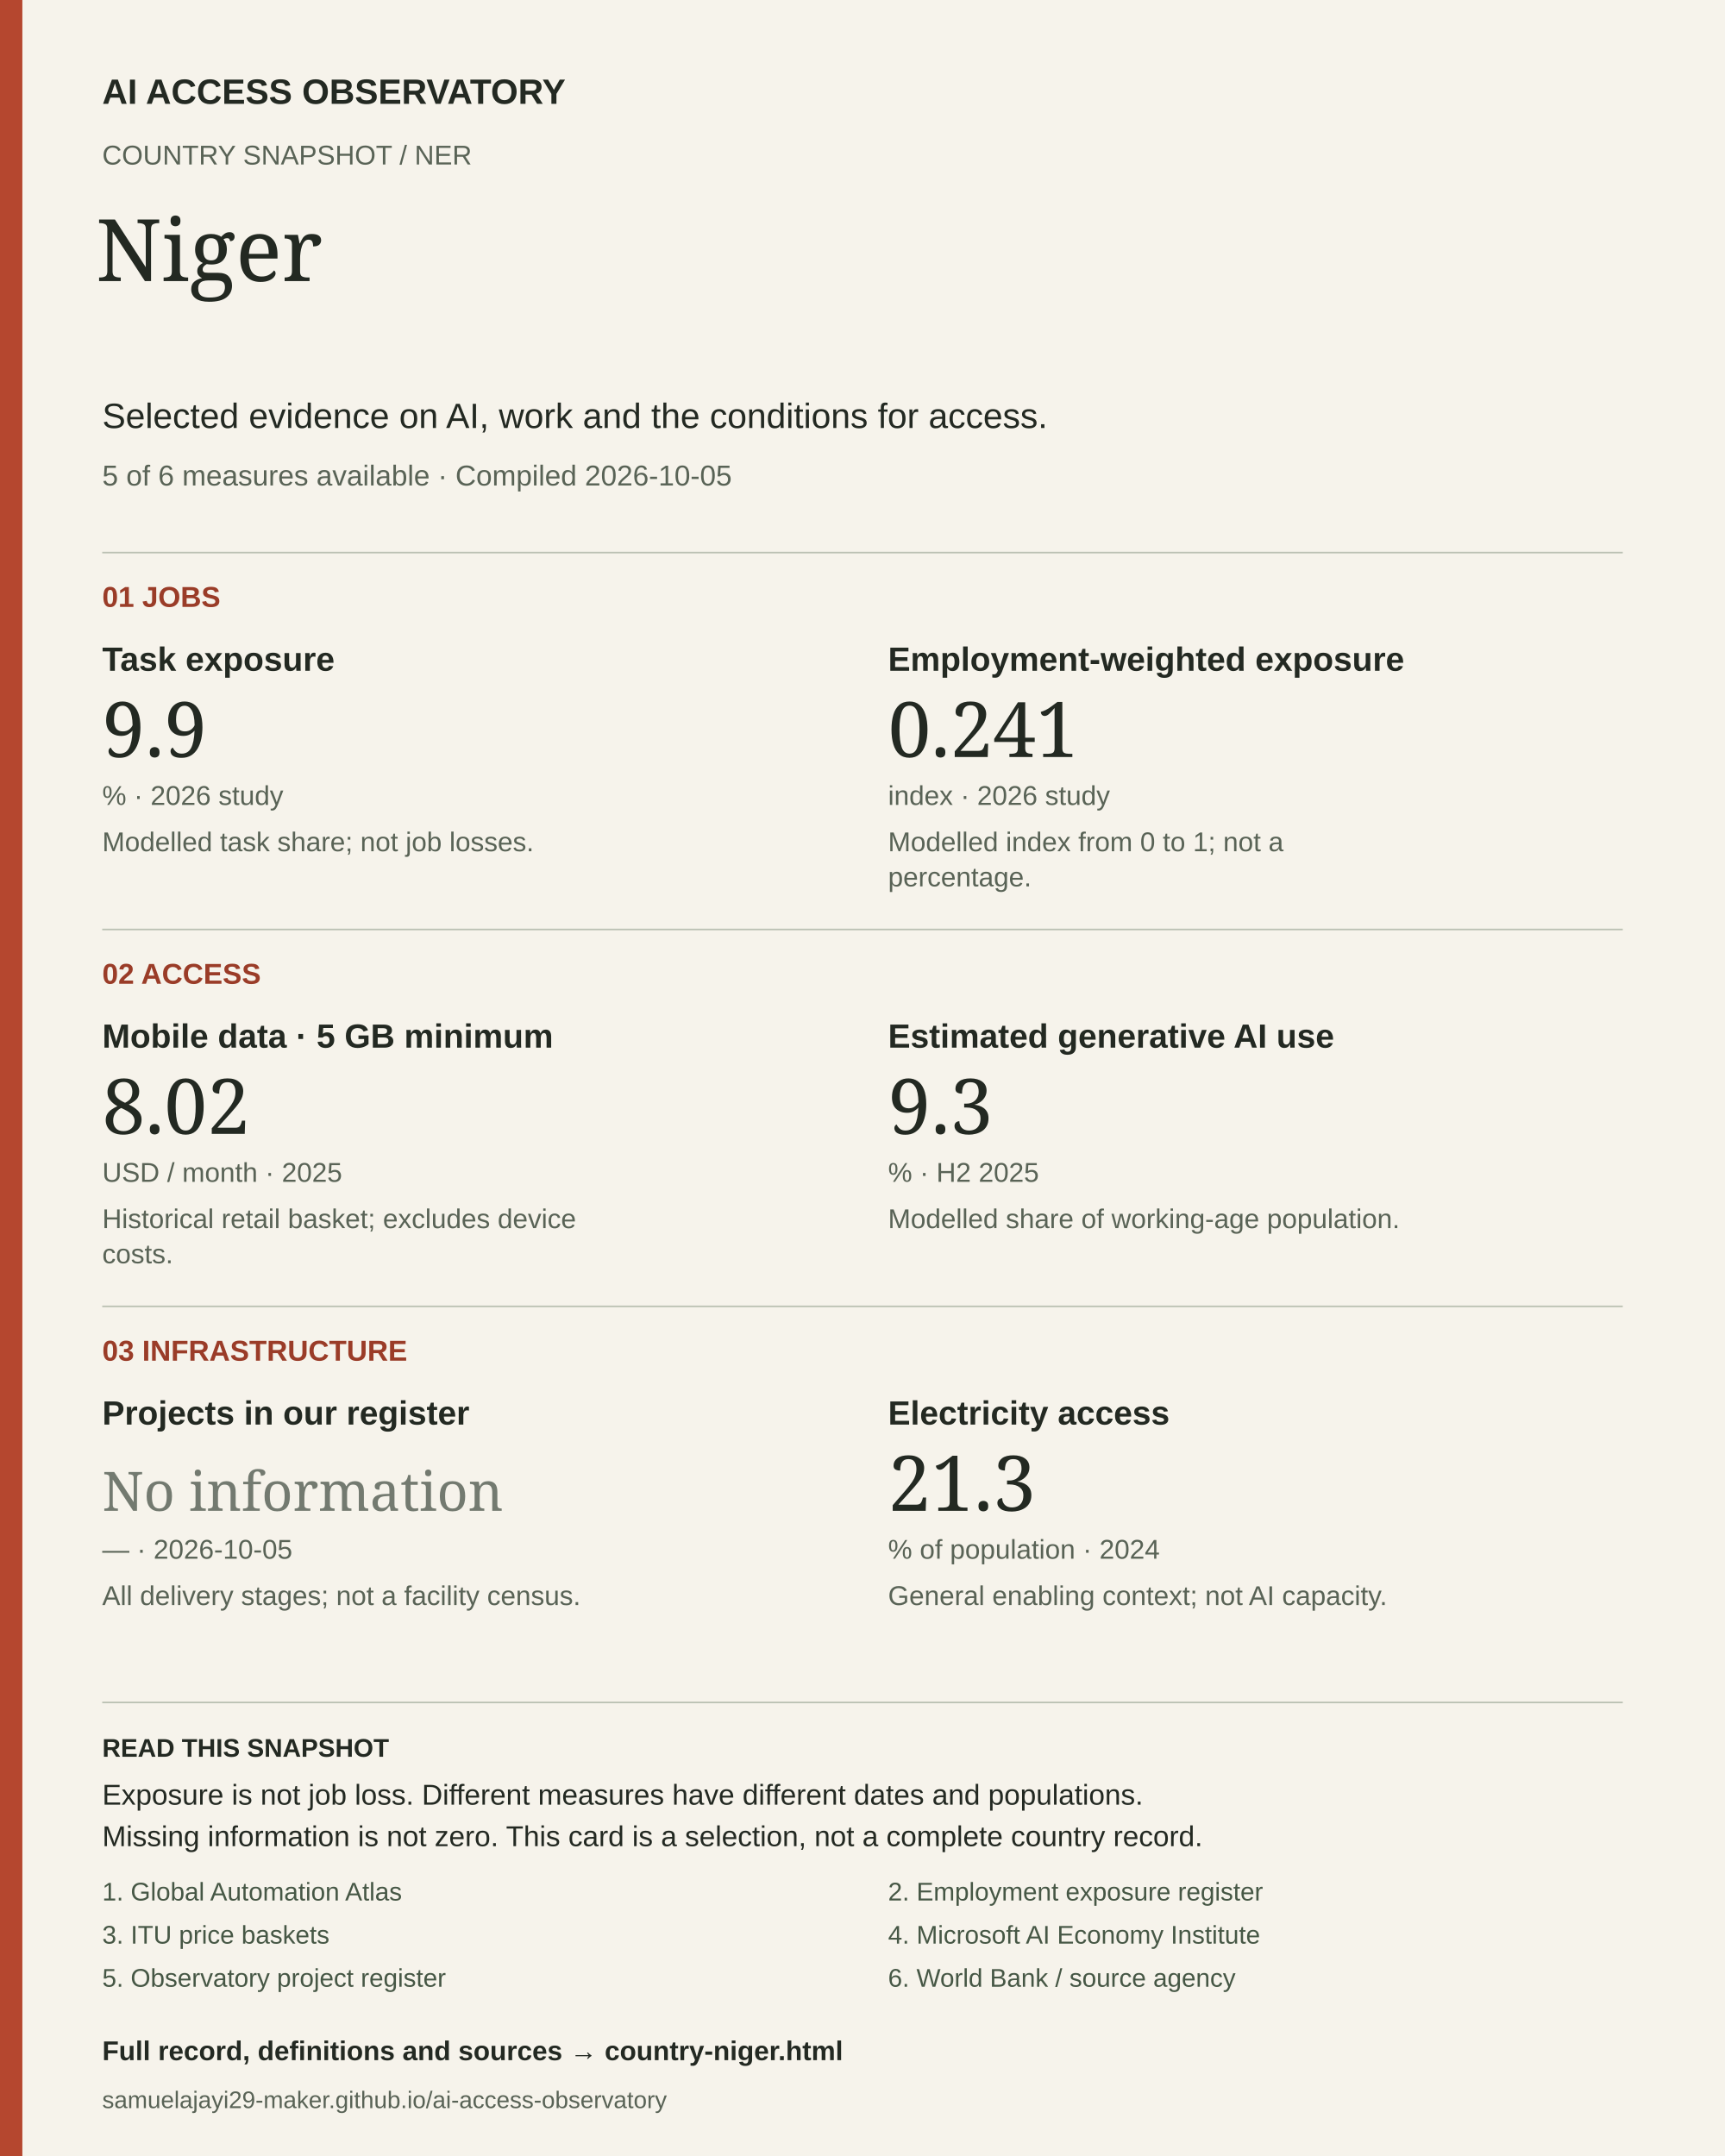
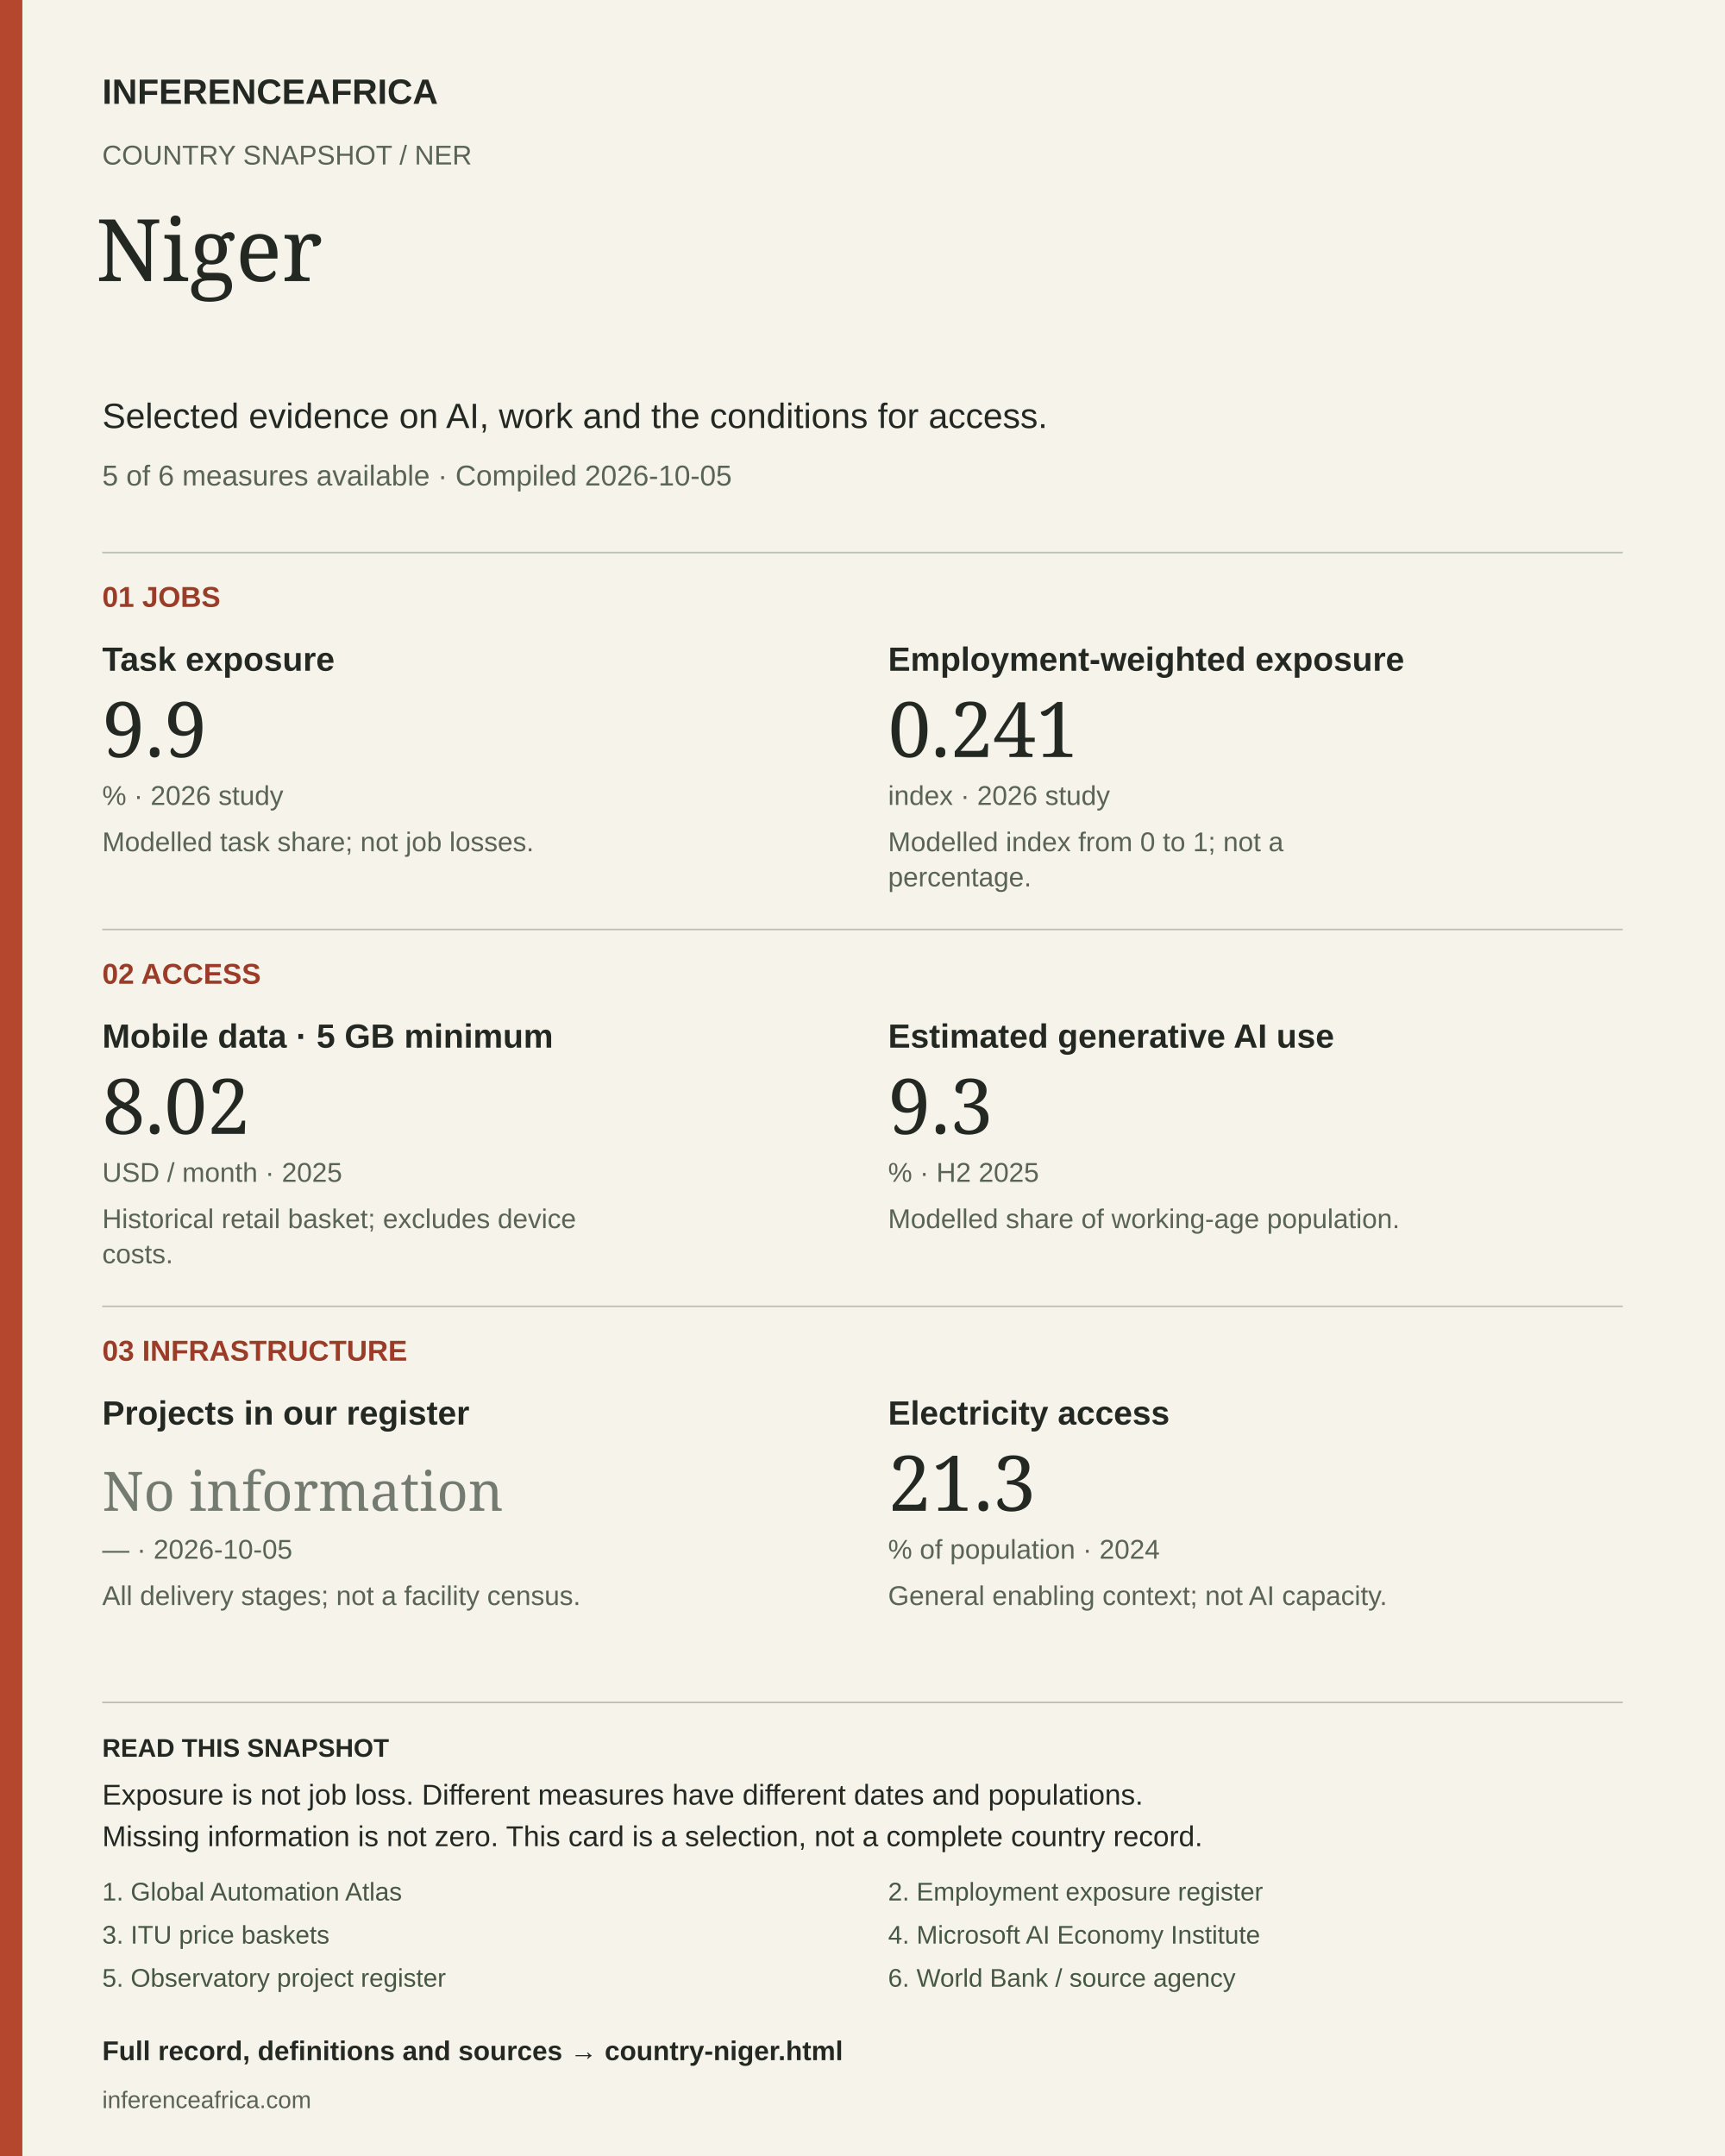
<svg xmlns="http://www.w3.org/2000/svg" width="1080" height="1350" viewBox="0 0 1080 1350" role="img" aria-labelledby="title desc">
  <rect width="1080" height="1350" fill="#f6f3eb" />
  <rect width="14" height="1350" fill="#b5472f" />
-   <text x="64" y="65" font-size="22" fill="#232922" font-weight="700" font-family="Arial, sans-serif">AI ACCESS OBSERVATORY</text>
+   <text x="64" y="65" font-size="22" fill="#232922" font-weight="700" font-family="Arial, sans-serif">INFERENCEAFRICA</text>
  <text x="64" y="103" font-size="17" fill="#596356" font-weight="400" font-family="Arial, sans-serif">COUNTRY SNAPSHOT  /  NER</text>
  <text x="60" y="176" font-size="54" fill="#232922" font-weight="400" font-family="Georgia, serif">Niger</text>
  <text x="64" y="268" font-size="22" fill="#232922" font-weight="400" font-family="Arial, sans-serif">Selected evidence on AI, work and the conditions for access.</text>
  <text x="64" y="304" font-size="18" fill="#596356" font-weight="400" font-family="Arial, sans-serif">5 of 6 measures available  ·  Compiled 2026-10-05</text>
  <line x1="64" y1="346" x2="1016" y2="346" stroke="#bbc1b3" />
  <text x="64" y="380" font-size="18" fill="#9a3c28" font-weight="700" font-family="Arial, sans-serif">01  JOBS</text>
  <text x="64" y="420" font-size="21" fill="#232922" font-weight="700" font-family="Arial, sans-serif">Task exposure</text>
  <text x="64" y="474" font-size="48" fill="#232922" font-weight="400" font-family="Georgia, serif">9.9</text>
  <text x="64" y="504" font-size="17" fill="#596356" font-weight="400" font-family="Arial, sans-serif">%  ·  2026 study</text>
  <text x="64" y="533" font-size="17" fill="#596356" font-weight="400" font-family="Arial, sans-serif">Modelled task share; not job losses.</text>
  <text x="556" y="420" font-size="21" fill="#232922" font-weight="700" font-family="Arial, sans-serif">Employment-weighted exposure</text>
  <text x="556" y="474" font-size="48" fill="#232922" font-weight="400" font-family="Georgia, serif">0.241</text>
  <text x="556" y="504" font-size="17" fill="#596356" font-weight="400" font-family="Arial, sans-serif">index  ·  2026 study</text>
  <text x="556" y="533" font-size="17" fill="#596356" font-weight="400" font-family="Arial, sans-serif">Modelled index from 0 to 1; not a</text>
  <text x="556" y="555" font-size="17" fill="#596356" font-weight="400" font-family="Arial, sans-serif">percentage.</text>
  <line x1="64" y1="582" x2="1016" y2="582" stroke="#bbc1b3" />
  <text x="64" y="616" font-size="18" fill="#9a3c28" font-weight="700" font-family="Arial, sans-serif">02  ACCESS</text>
  <text x="64" y="656" font-size="21" fill="#232922" font-weight="700" font-family="Arial, sans-serif">Mobile data · 5 GB minimum</text>
  <text x="64" y="710" font-size="48" fill="#232922" font-weight="400" font-family="Georgia, serif">8.02</text>
  <text x="64" y="740" font-size="17" fill="#596356" font-weight="400" font-family="Arial, sans-serif">USD / month  ·  2025</text>
  <text x="64" y="769" font-size="17" fill="#596356" font-weight="400" font-family="Arial, sans-serif">Historical retail basket; excludes device</text>
  <text x="64" y="791" font-size="17" fill="#596356" font-weight="400" font-family="Arial, sans-serif">costs.</text>
  <text x="556" y="656" font-size="21" fill="#232922" font-weight="700" font-family="Arial, sans-serif">Estimated generative AI use</text>
  <text x="556" y="710" font-size="48" fill="#232922" font-weight="400" font-family="Georgia, serif">9.3</text>
  <text x="556" y="740" font-size="17" fill="#596356" font-weight="400" font-family="Arial, sans-serif">%  ·  H2 2025</text>
  <text x="556" y="769" font-size="17" fill="#596356" font-weight="400" font-family="Arial, sans-serif">Modelled share of working-age population.</text>
  <line x1="64" y1="818" x2="1016" y2="818" stroke="#bbc1b3" />
  <text x="64" y="852" font-size="18" fill="#9a3c28" font-weight="700" font-family="Arial, sans-serif">03  INFRASTRUCTURE</text>
  <text x="64" y="892" font-size="21" fill="#232922" font-weight="700" font-family="Arial, sans-serif">Projects in our register</text>
  <text x="64" y="946" font-size="34" fill="#737a70" font-weight="400" font-family="Georgia, serif">No information</text>
  <text x="64" y="976" font-size="17" fill="#596356" font-weight="400" font-family="Arial, sans-serif">—  ·  2026-10-05</text>
  <text x="64" y="1005" font-size="17" fill="#596356" font-weight="400" font-family="Arial, sans-serif">All delivery stages; not a facility census.</text>
  <text x="556" y="892" font-size="21" fill="#232922" font-weight="700" font-family="Arial, sans-serif">Electricity access</text>
  <text x="556" y="946" font-size="48" fill="#232922" font-weight="400" font-family="Georgia, serif">21.3</text>
  <text x="556" y="976" font-size="17" fill="#596356" font-weight="400" font-family="Arial, sans-serif">% of population  ·  2024</text>
  <text x="556" y="1005" font-size="17" fill="#596356" font-weight="400" font-family="Arial, sans-serif">General enabling context; not AI capacity.</text>
  <line x1="64" y1="1066" x2="1016" y2="1066" stroke="#bbc1b3" />
  <text x="64" y="1100" font-size="16" fill="#232922" font-weight="700" font-family="Arial, sans-serif">READ THIS SNAPSHOT</text>
  <text x="64" y="1130" font-size="18" fill="#232922" font-weight="400" font-family="Arial, sans-serif">Exposure is not job loss. Different measures have different dates and populations.</text>
  <text x="64" y="1156" font-size="18" fill="#232922" font-weight="400" font-family="Arial, sans-serif">Missing information is not zero. This card is a selection, not a complete country record.</text>
  <a href="https://arxiv.org/abs/2605.17086">
    <text x="64" y="1190" font-size="16" fill="#465745" font-weight="400" font-family="Arial, sans-serif">1. Global Automation Atlas</text>
  </a>
  <a href="https://arxiv.org/abs/2607.05404">
    <text x="556" y="1190" font-size="16" fill="#465745" font-weight="400" font-family="Arial, sans-serif">2. Employment exposure register</text>
  </a>
  <a href="https://www.itu.int/en/ITU-D/Statistics/Documents/ICT_Prices/ITU_ICTPriceBaskets_2008-2025.xlsx">
    <text x="64" y="1217" font-size="16" fill="#465745" font-weight="400" font-family="Arial, sans-serif">3. ITU price baskets</text>
  </a>
  <a href="https://www.microsoft.com/en-us/research/wp-content/uploads/2026/01/Microsoft-AI-Diffusion-Report-January-2026.pdf">
    <text x="556" y="1217" font-size="16" fill="#465745" font-weight="400" font-family="Arial, sans-serif">4. Microsoft AI Economy Institute</text>
  </a>
-   <a href="https://samuelajayi29-maker.github.io/ai-access-observatory/data/infra-projects.csv">
+   <a href="https://inferenceafrica.com/data/infra-projects.csv">
    <text x="64" y="1244" font-size="16" fill="#465745" font-weight="400" font-family="Arial, sans-serif">5. Observatory project register</text>
  </a>
  <a href="https://api.worldbank.org/v2/country/NER/indicator/EG.ELC.ACCS.ZS?format=json&amp;mrnev=1&amp;per_page=100">
    <text x="556" y="1244" font-size="16" fill="#465745" font-weight="400" font-family="Arial, sans-serif">6. World Bank / source agency</text>
  </a>
-   <a href="https://samuelajayi29-maker.github.io/ai-access-observatory/country-niger.html">
+   <a href="https://inferenceafrica.com/country-niger.html">
    <text x="64" y="1290" font-size="17" fill="#232922" font-weight="700" font-family="Arial, sans-serif">Full record, definitions and sources → country-niger.html</text>
  </a>
-   <text x="64" y="1320" font-size="15" fill="#596356" font-weight="400" font-family="Arial, sans-serif">samuelajayi29-maker.github.io/ai-access-observatory</text>
+   <text x="64" y="1320" font-size="15" fill="#596356" font-weight="400" font-family="Arial, sans-serif">inferenceafrica.com</text>
</svg>
